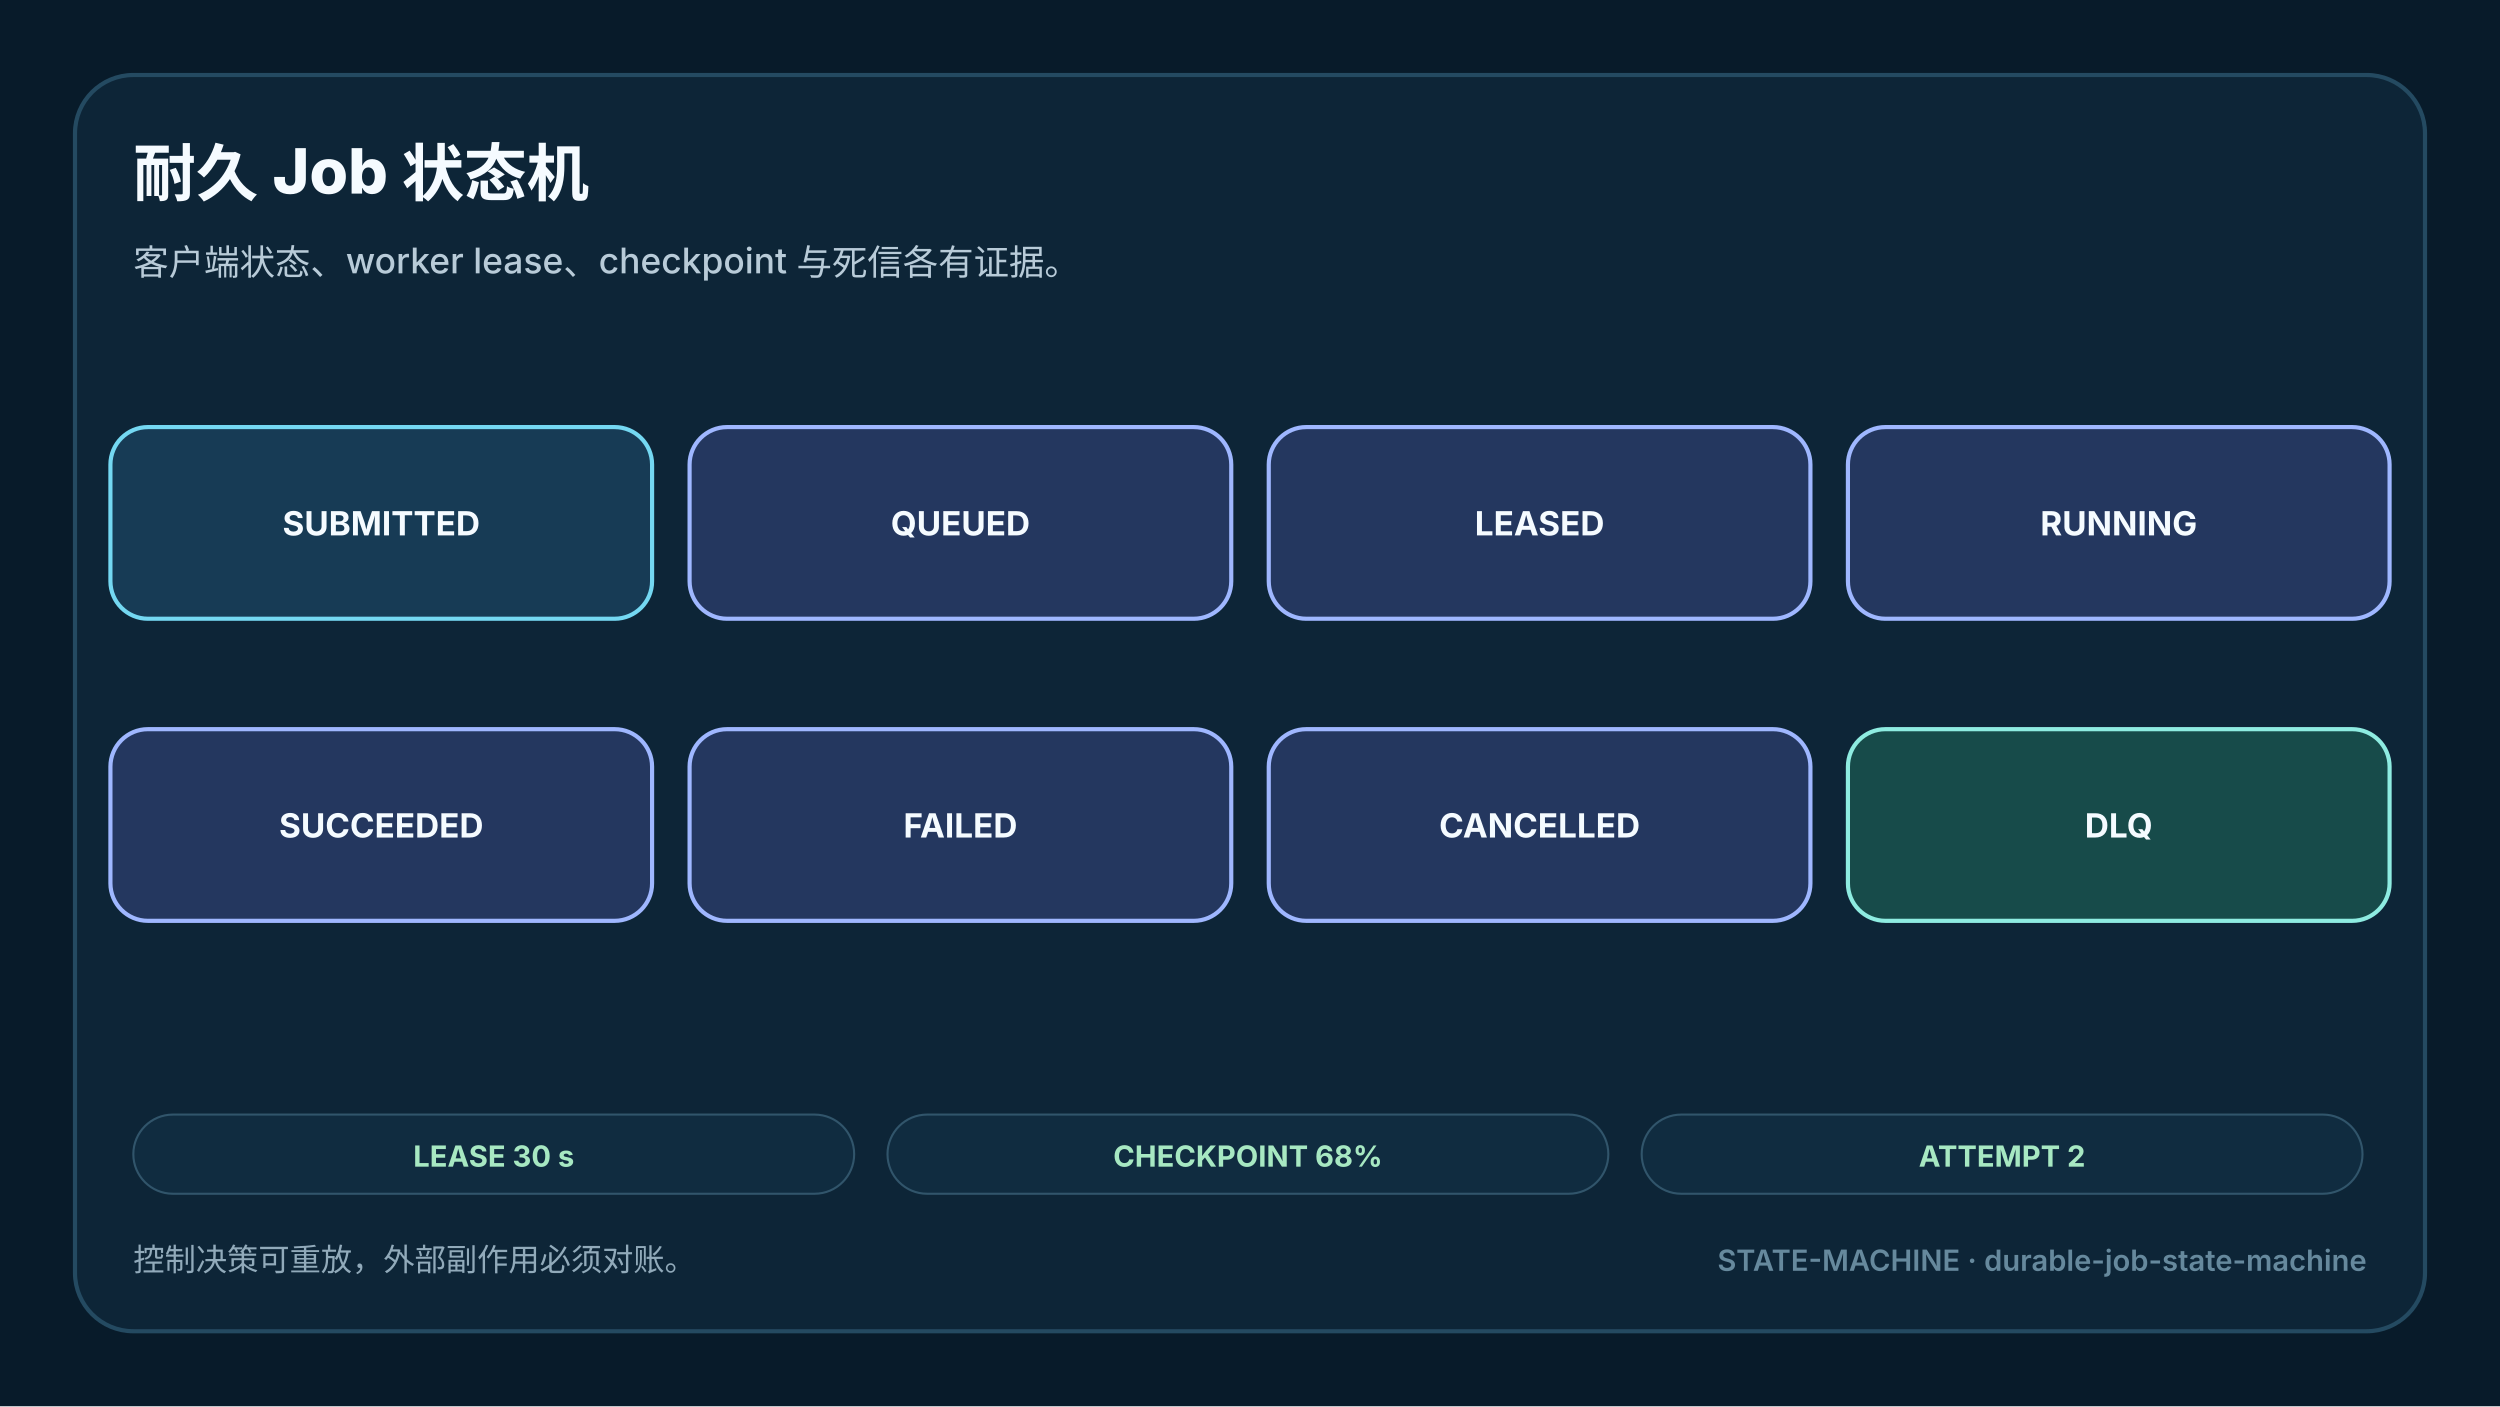
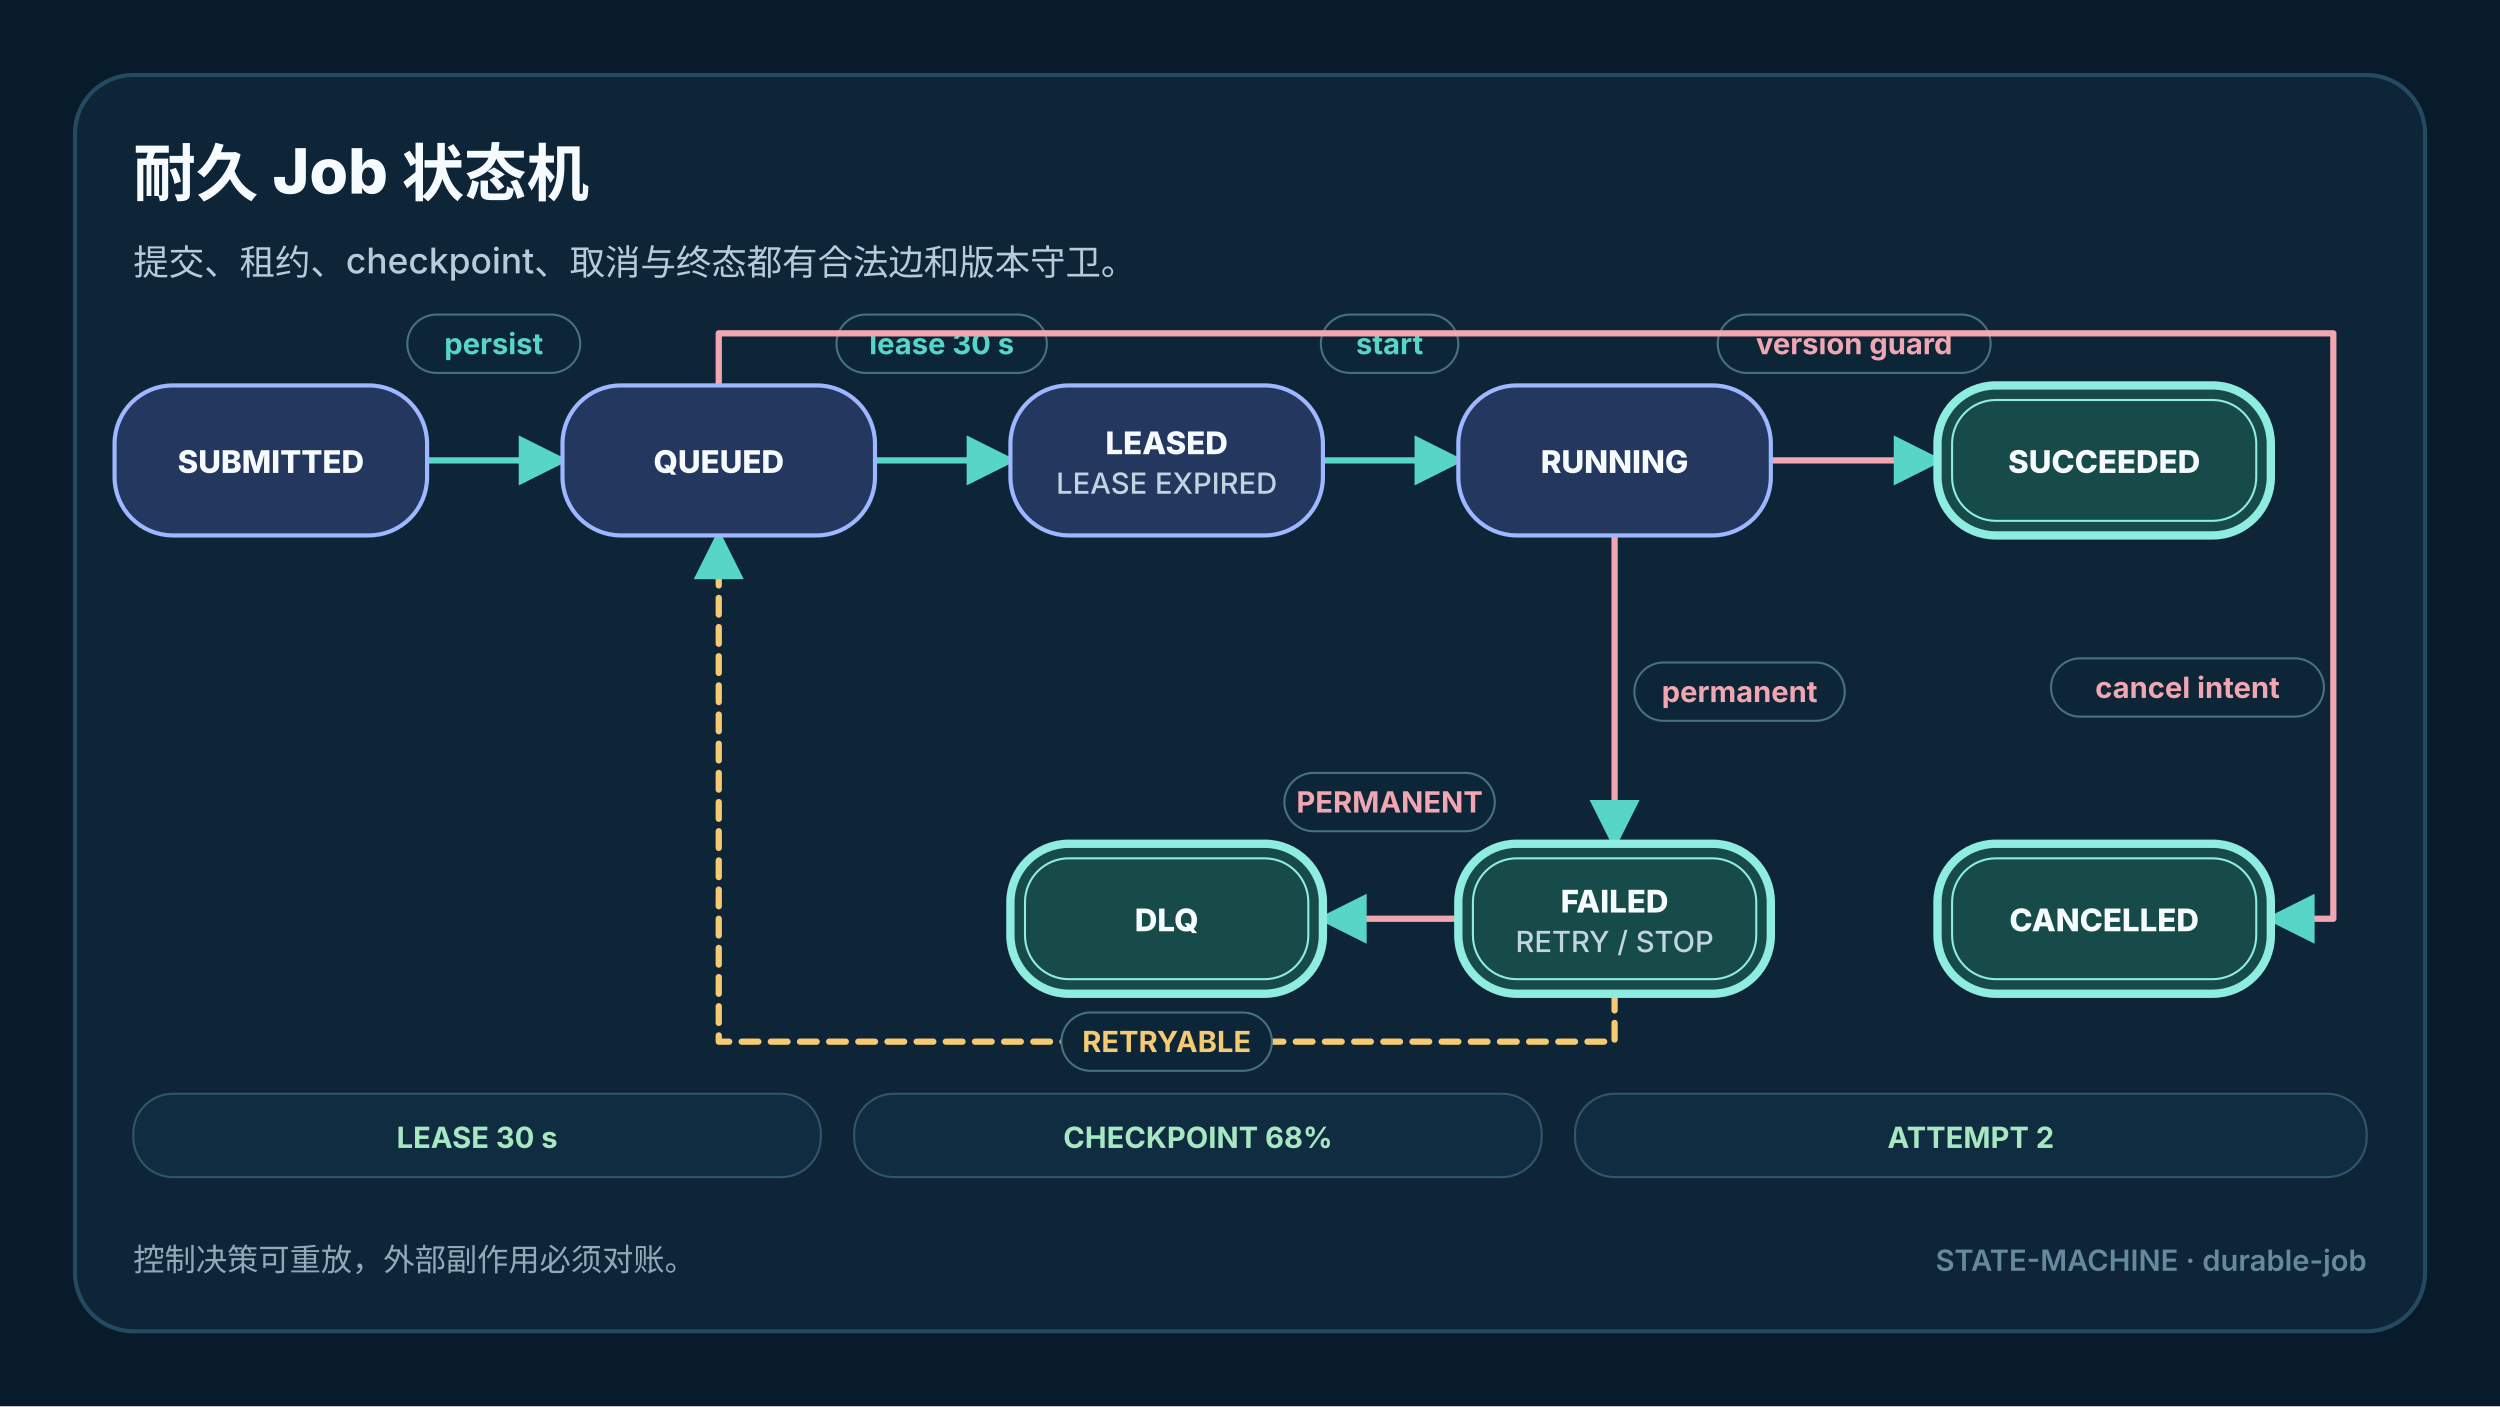
<svg xmlns="http://www.w3.org/2000/svg" width="1200" height="675" viewBox="0 0 1200 675" role="img" aria-labelledby="visual-backend-04-overview-title visual-backend-04-overview-description">
  <defs>
    <marker id="visual-backend-04-overview-arrow" markerWidth="8" markerHeight="8" refX="7" refY="4" orient="auto">
      <path d="M0 0 L8 4 L0 8 Z" fill="#57D6C7" />
    </marker>
  </defs>
  <rect width="1200" height="675" fill="#081B2A" />
  <rect x="36" y="36" width="1128" height="603" rx="28" fill="#0D2537" stroke="#244A61" stroke-width="2" />
-   <text x="64" y="94" font-family="Inter, Arial, sans-serif" font-size="30" font-weight="760" fill="#F5FBFF" text-anchor="start">耐久 Job 状态机</text>
-   <text x="64" y="132" font-family="Inter, Arial, sans-serif" font-size="17" font-weight="500" fill="#B8CBD8" text-anchor="start">客户端状态、worker lease、checkpoint 与死信各有证据。</text>
+   <text x="64" y="94" data-region="title" font-family="Inter, Arial, sans-serif" font-size="30" font-weight="760" fill="#F5FBFF" text-anchor="start">耐久 Job 状态机</text>
+   <text x="64" y="132" data-region="subtitle" font-family="Inter, Arial, sans-serif" font-size="17" font-weight="500" fill="#B8CBD8" text-anchor="start">提交、租约、checkpoint、取消与终态都有合法边和版本守卫。</text>
  <g data-kind="state-machine">
-     <g data-node="card-1" data-kind="entry">
-       <rect x="53" y="205" width="260" height="92" rx="18" fill="#173B55" stroke="#74D8F2" stroke-width="2" />
-       <text x="183" y="257" font-family="Inter, Arial, sans-serif" font-size="16" font-weight="750" fill="#F5FBFF" text-anchor="middle">SUBMITTED</text>
+     <polyline data-edge="submit" data-from="submitted" data-to="queued" data-kind="flow" points="205,221 270,221" fill="none" stroke="#57D6C7" stroke-width="3" stroke-linecap="round" stroke-linejoin="round" marker-end="url(#visual-backend-04-overview-arrow)" />
+     <g data-edge-label="submit">
+       <rect x="195.5" y="151" width="83" height="28" rx="14" fill="#0C2638" stroke="#477083" stroke-width="1" />
+       <text x="237" y="170" data-region="edge-label" font-family="Inter, Arial, sans-serif" font-size="14" font-weight="680" fill="#57D6C7" text-anchor="middle">persist</text>
    </g>
-     <g data-node="card-2" data-kind="stage">
-       <rect x="331" y="205" width="260" height="92" rx="18" fill="#24375F" stroke="#9FB7FF" stroke-width="2" />
-       <text x="461" y="257" font-family="Inter, Arial, sans-serif" font-size="16" font-weight="750" fill="#F5FBFF" text-anchor="middle">QUEUED</text>
+     <polyline data-edge="lease" data-from="queued" data-to="leased" data-kind="flow" points="420,221 485,221" fill="none" stroke="#57D6C7" stroke-width="3" stroke-linecap="round" stroke-linejoin="round" marker-end="url(#visual-backend-04-overview-arrow)" />
+     <g data-edge-label="lease">
+       <rect x="401.5" y="151" width="101" height="28" rx="14" fill="#0C2638" stroke="#477083" stroke-width="1" />
+       <text x="452" y="170" data-region="edge-label" font-family="Inter, Arial, sans-serif" font-size="14" font-weight="680" fill="#57D6C7" text-anchor="middle">lease 30 s</text>
    </g>
-     <g data-node="card-3" data-kind="stage">
-       <rect x="609" y="205" width="260" height="92" rx="18" fill="#24375F" stroke="#9FB7FF" stroke-width="2" />
-       <text x="739" y="257" font-family="Inter, Arial, sans-serif" font-size="16" font-weight="750" fill="#F5FBFF" text-anchor="middle">LEASED</text>
+     <polyline data-edge="start" data-from="leased" data-to="running" data-kind="flow" points="635,221 700,221" fill="none" stroke="#57D6C7" stroke-width="3" stroke-linecap="round" stroke-linejoin="round" marker-end="url(#visual-backend-04-overview-arrow)" />
+     <g data-edge-label="start">
+       <rect x="634" y="151" width="66" height="28" rx="14" fill="#0C2638" stroke="#477083" stroke-width="1" />
+       <text x="667" y="170" data-region="edge-label" font-family="Inter, Arial, sans-serif" font-size="14" font-weight="680" fill="#57D6C7" text-anchor="middle">start</text>
    </g>
-     <g data-node="card-4" data-kind="stage">
-       <rect x="887" y="205" width="260" height="92" rx="18" fill="#24375F" stroke="#9FB7FF" stroke-width="2" />
-       <text x="1017" y="257" font-family="Inter, Arial, sans-serif" font-size="16" font-weight="750" fill="#F5FBFF" text-anchor="middle">RUNNING</text>
+     <polyline data-edge="succeed" data-from="running" data-to="succeeded" data-kind="terminal" points="850,221 930,221" fill="none" stroke="#F2A6B2" stroke-width="3" stroke-linecap="round" stroke-linejoin="round" marker-end="url(#visual-backend-04-overview-arrow)" />
+     <g data-edge-label="succeed">
+       <rect x="824.5" y="151" width="131" height="28" rx="14" fill="#0C2638" stroke="#477083" stroke-width="1" />
+       <text x="890" y="170" data-region="edge-label" font-family="Inter, Arial, sans-serif" font-size="14" font-weight="680" fill="#F2A6B2" text-anchor="middle">version guard</text>
    </g>
-     <g data-node="card-5" data-kind="stage">
-       <rect x="53" y="350" width="260" height="92" rx="18" fill="#24375F" stroke="#9FB7FF" stroke-width="2" />
-       <text x="183" y="402" font-family="Inter, Arial, sans-serif" font-size="16" font-weight="750" fill="#F5FBFF" text-anchor="middle">SUCCEEDED</text>
+     <polyline data-edge="fail" data-from="running" data-to="failed" data-kind="terminal" points="775,257 775,405" fill="none" stroke="#F2A6B2" stroke-width="3" stroke-linecap="round" stroke-linejoin="round" marker-end="url(#visual-backend-04-overview-arrow)" />
+     <g data-edge-label="fail">
+       <rect x="784.5" y="318" width="101" height="28" rx="14" fill="#0C2638" stroke="#477083" stroke-width="1" />
+       <text x="835" y="337" data-region="edge-label" font-family="Inter, Arial, sans-serif" font-size="14" font-weight="680" fill="#F2A6B2" text-anchor="middle">permanent</text>
    </g>
-     <g data-node="card-6" data-kind="stage">
-       <rect x="331" y="350" width="260" height="92" rx="18" fill="#24375F" stroke="#9FB7FF" stroke-width="2" />
-       <text x="461" y="402" font-family="Inter, Arial, sans-serif" font-size="16" font-weight="750" fill="#F5FBFF" text-anchor="middle">FAILED</text>
+     <polyline data-edge="retry" data-from="failed" data-to="queued" data-kind="retry" points="775,477 775,500 345,500 345,257" fill="none" stroke="#F5CA72" stroke-width="3" stroke-dasharray="8 6" stroke-linecap="round" stroke-linejoin="round" marker-end="url(#visual-backend-04-overview-arrow)" />
+     <g data-edge-label="retry">
+       <rect x="509.5" y="486" width="101" height="28" rx="14" fill="#0C2638" stroke="#477083" stroke-width="1" />
+       <text x="560" y="505" data-region="edge-label" font-family="Inter, Arial, sans-serif" font-size="14" font-weight="680" fill="#F5CA72" text-anchor="middle">RETRYABLE</text>
    </g>
-     <g data-node="card-7" data-kind="stage">
-       <rect x="609" y="350" width="260" height="92" rx="18" fill="#24375F" stroke="#9FB7FF" stroke-width="2" />
-       <text x="739" y="402" font-family="Inter, Arial, sans-serif" font-size="16" font-weight="750" fill="#F5FBFF" text-anchor="middle">CANCELLED</text>
+     <polyline data-edge="dead-letter" data-from="failed" data-to="dlq" data-kind="terminal" points="700,441 635,441" fill="none" stroke="#F2A6B2" stroke-width="3" stroke-linecap="round" stroke-linejoin="round" marker-end="url(#visual-backend-04-overview-arrow)" />
+     <g data-edge-label="dead-letter">
+       <rect x="616.5" y="371" width="101" height="28" rx="14" fill="#0C2638" stroke="#477083" stroke-width="1" />
+       <text x="667" y="390" data-region="edge-label" font-family="Inter, Arial, sans-serif" font-size="14" font-weight="680" fill="#F2A6B2" text-anchor="middle">PERMANENT</text>
    </g>
-     <g data-node="card-8" data-kind="outcome">
-       <rect x="887" y="350" width="260" height="92" rx="18" fill="#174B4A" stroke="#8EECE1" stroke-width="2" />
-       <text x="1017" y="402" font-family="Inter, Arial, sans-serif" font-size="16" font-weight="750" fill="#F5FBFF" text-anchor="middle">DLQ</text>
+     <polyline data-edge="cancel" data-from="queued" data-to="cancelled" data-kind="terminal" points="345,185 345,160 1120,160 1120,441 1090,441" fill="none" stroke="#F2A6B2" stroke-width="3" stroke-linecap="round" stroke-linejoin="round" marker-end="url(#visual-backend-04-overview-arrow)" />
+     <g data-edge-label="cancel">
+       <rect x="984.5" y="316" width="131" height="28" rx="14" fill="#0C2638" stroke="#477083" stroke-width="1" />
+       <text x="1050" y="335" data-region="edge-label" font-family="Inter, Arial, sans-serif" font-size="14" font-weight="680" fill="#F2A6B2" text-anchor="middle">cancel intent</text>
    </g>
-     <g data-value="1">
-       <rect x="64" y="535" width="346" height="38" rx="19" fill="#102C40" stroke="#31556B" />
-       <text x="237" y="560" font-family="Inter, Arial, sans-serif" font-size="14" font-weight="650" fill="#A7E8C2" text-anchor="middle">LEASE 30 s</text>
+     <g data-node="submitted" data-kind="state">
+       <rect x="55" y="185" width="150" height="72" rx="28" fill="#24375F" stroke="#9FB7FF" stroke-width="2" />
+       <text x="130" y="227" data-region="node-primary" font-family="Inter, Arial, sans-serif" font-size="15" font-weight="760" fill="#F5FBFF" text-anchor="middle">SUBMITTED</text>
    </g>
-     <g data-value="2">
-       <rect x="426" y="535" width="346" height="38" rx="19" fill="#102C40" stroke="#31556B" />
-       <text x="599" y="560" font-family="Inter, Arial, sans-serif" font-size="14" font-weight="650" fill="#A7E8C2" text-anchor="middle">CHECKPOINT 68%</text>
+     <g data-node="queued" data-kind="state">
+       <rect x="270" y="185" width="150" height="72" rx="28" fill="#24375F" stroke="#9FB7FF" stroke-width="2" />
+       <text x="345" y="227" data-region="node-primary" font-family="Inter, Arial, sans-serif" font-size="15" font-weight="760" fill="#F5FBFF" text-anchor="middle">QUEUED</text>
    </g>
-     <g data-value="3">
-       <rect x="788" y="535" width="346" height="38" rx="19" fill="#102C40" stroke="#31556B" />
-       <text x="961" y="560" font-family="Inter, Arial, sans-serif" font-size="14" font-weight="650" fill="#A7E8C2" text-anchor="middle">ATTEMPT 2</text>
+     <g data-node="leased" data-kind="state">
+       <rect x="485" y="185" width="150" height="72" rx="28" fill="#24375F" stroke="#9FB7FF" stroke-width="2" />
+       <text x="560" y="218" data-region="node-primary" font-family="Inter, Arial, sans-serif" font-size="15" font-weight="760" fill="#F5FBFF" text-anchor="middle">LEASED</text>
+       <text x="560" y="237" data-region="node-secondary" font-family="Inter, Arial, sans-serif" font-size="14" font-weight="540" fill="#C1D4E0" text-anchor="middle">LEASE EXPIRED</text>
+     </g>
+     <g data-node="running" data-kind="state">
+       <rect x="700" y="185" width="150" height="72" rx="28" fill="#24375F" stroke="#9FB7FF" stroke-width="2" />
+       <text x="775" y="227" data-region="node-primary" font-family="Inter, Arial, sans-serif" font-size="15" font-weight="760" fill="#F5FBFF" text-anchor="middle">RUNNING</text>
+     </g>
+     <g data-node="succeeded" data-kind="terminal">
+       <rect x="930" y="185" width="160" height="72" rx="28" fill="#174B4A" stroke="#8EECE1" stroke-width="4" />
+       <rect x="937" y="192" width="146" height="58" rx="21" fill="none" stroke="#8EECE1" stroke-width="1" />
+       <text x="1010" y="227" data-region="node-primary" font-family="Inter, Arial, sans-serif" font-size="15" font-weight="760" fill="#F5FBFF" text-anchor="middle">SUCCEEDED</text>
+     </g>
+     <g data-node="dlq" data-kind="terminal">
+       <rect x="485" y="405" width="150" height="72" rx="28" fill="#174B4A" stroke="#8EECE1" stroke-width="4" />
+       <rect x="492" y="412" width="136" height="58" rx="21" fill="none" stroke="#8EECE1" stroke-width="1" />
+       <text x="560" y="447" data-region="node-primary" font-family="Inter, Arial, sans-serif" font-size="15" font-weight="760" fill="#F5FBFF" text-anchor="middle">DLQ</text>
+     </g>
+     <g data-node="failed" data-kind="terminal">
+       <rect x="700" y="405" width="150" height="72" rx="28" fill="#174B4A" stroke="#8EECE1" stroke-width="4" />
+       <rect x="707" y="412" width="136" height="58" rx="21" fill="none" stroke="#8EECE1" stroke-width="1" />
+       <text x="775" y="438" data-region="node-primary" font-family="Inter, Arial, sans-serif" font-size="15" font-weight="760" fill="#F5FBFF" text-anchor="middle">FAILED</text>
+       <text x="775" y="457" data-region="node-secondary" font-family="Inter, Arial, sans-serif" font-size="14" font-weight="540" fill="#C1D4E0" text-anchor="middle">RETRY / STOP</text>
+     </g>
+     <g data-node="cancelled" data-kind="terminal">
+       <rect x="930" y="405" width="160" height="72" rx="28" fill="#174B4A" stroke="#8EECE1" stroke-width="4" />
+       <rect x="937" y="412" width="146" height="58" rx="21" fill="none" stroke="#8EECE1" stroke-width="1" />
+       <text x="1010" y="447" data-region="node-primary" font-family="Inter, Arial, sans-serif" font-size="15" font-weight="760" fill="#F5FBFF" text-anchor="middle">CANCELLED</text>
    </g>
  </g>
-   <text x="64" y="610" font-family="Inter, Arial, sans-serif" font-size="15" font-weight="500" fill="#91AABA" text-anchor="start">控制决策可重放，外部副作用必须对账。</text>
-   <text x="1136" y="610" font-family="Inter, Arial, sans-serif" font-size="14" font-weight="600" fill="#66899D" text-anchor="end">STATE-MACHINE · durable-job-state-machine</text>
+   <g data-value="lease-value">
+     <rect x="64" y="525" width="330" height="40" rx="19" fill="#102C40" stroke="#31556B" stroke-width="1" />
+     <text x="229" y="551" data-region="value" font-family="Inter, Arial, sans-serif" font-size="14" font-weight="680" fill="#A7E8C2" text-anchor="middle">LEASE 30 s</text>
+   </g>
+   <g data-value="checkpoint">
+     <rect x="410" y="525" width="330" height="40" rx="19" fill="#102C40" stroke="#31556B" stroke-width="1" />
+     <text x="575" y="551" data-region="value" font-family="Inter, Arial, sans-serif" font-size="14" font-weight="680" fill="#A7E8C2" text-anchor="middle">CHECKPOINT 68%</text>
+   </g>
+   <g data-value="attempt">
+     <rect x="756" y="525" width="380" height="40" rx="19" fill="#102C40" stroke="#31556B" stroke-width="1" />
+     <text x="946" y="551" data-region="value" font-family="Inter, Arial, sans-serif" font-size="14" font-weight="680" fill="#A7E8C2" text-anchor="middle">ATTEMPT 2</text>
+   </g>
+   <text x="64" y="610" data-region="caption" font-family="Inter, Arial, sans-serif" font-size="15" font-weight="500" fill="#91AABA" text-anchor="start">控制决策可重放，外部副作用必须对账。</text>
+   <text x="1136" y="610" data-region="footer" font-family="Inter, Arial, sans-serif" font-size="14" font-weight="600" fill="#66899D" text-anchor="end">STATE-MACHINE · durable-job</text>
</svg>
